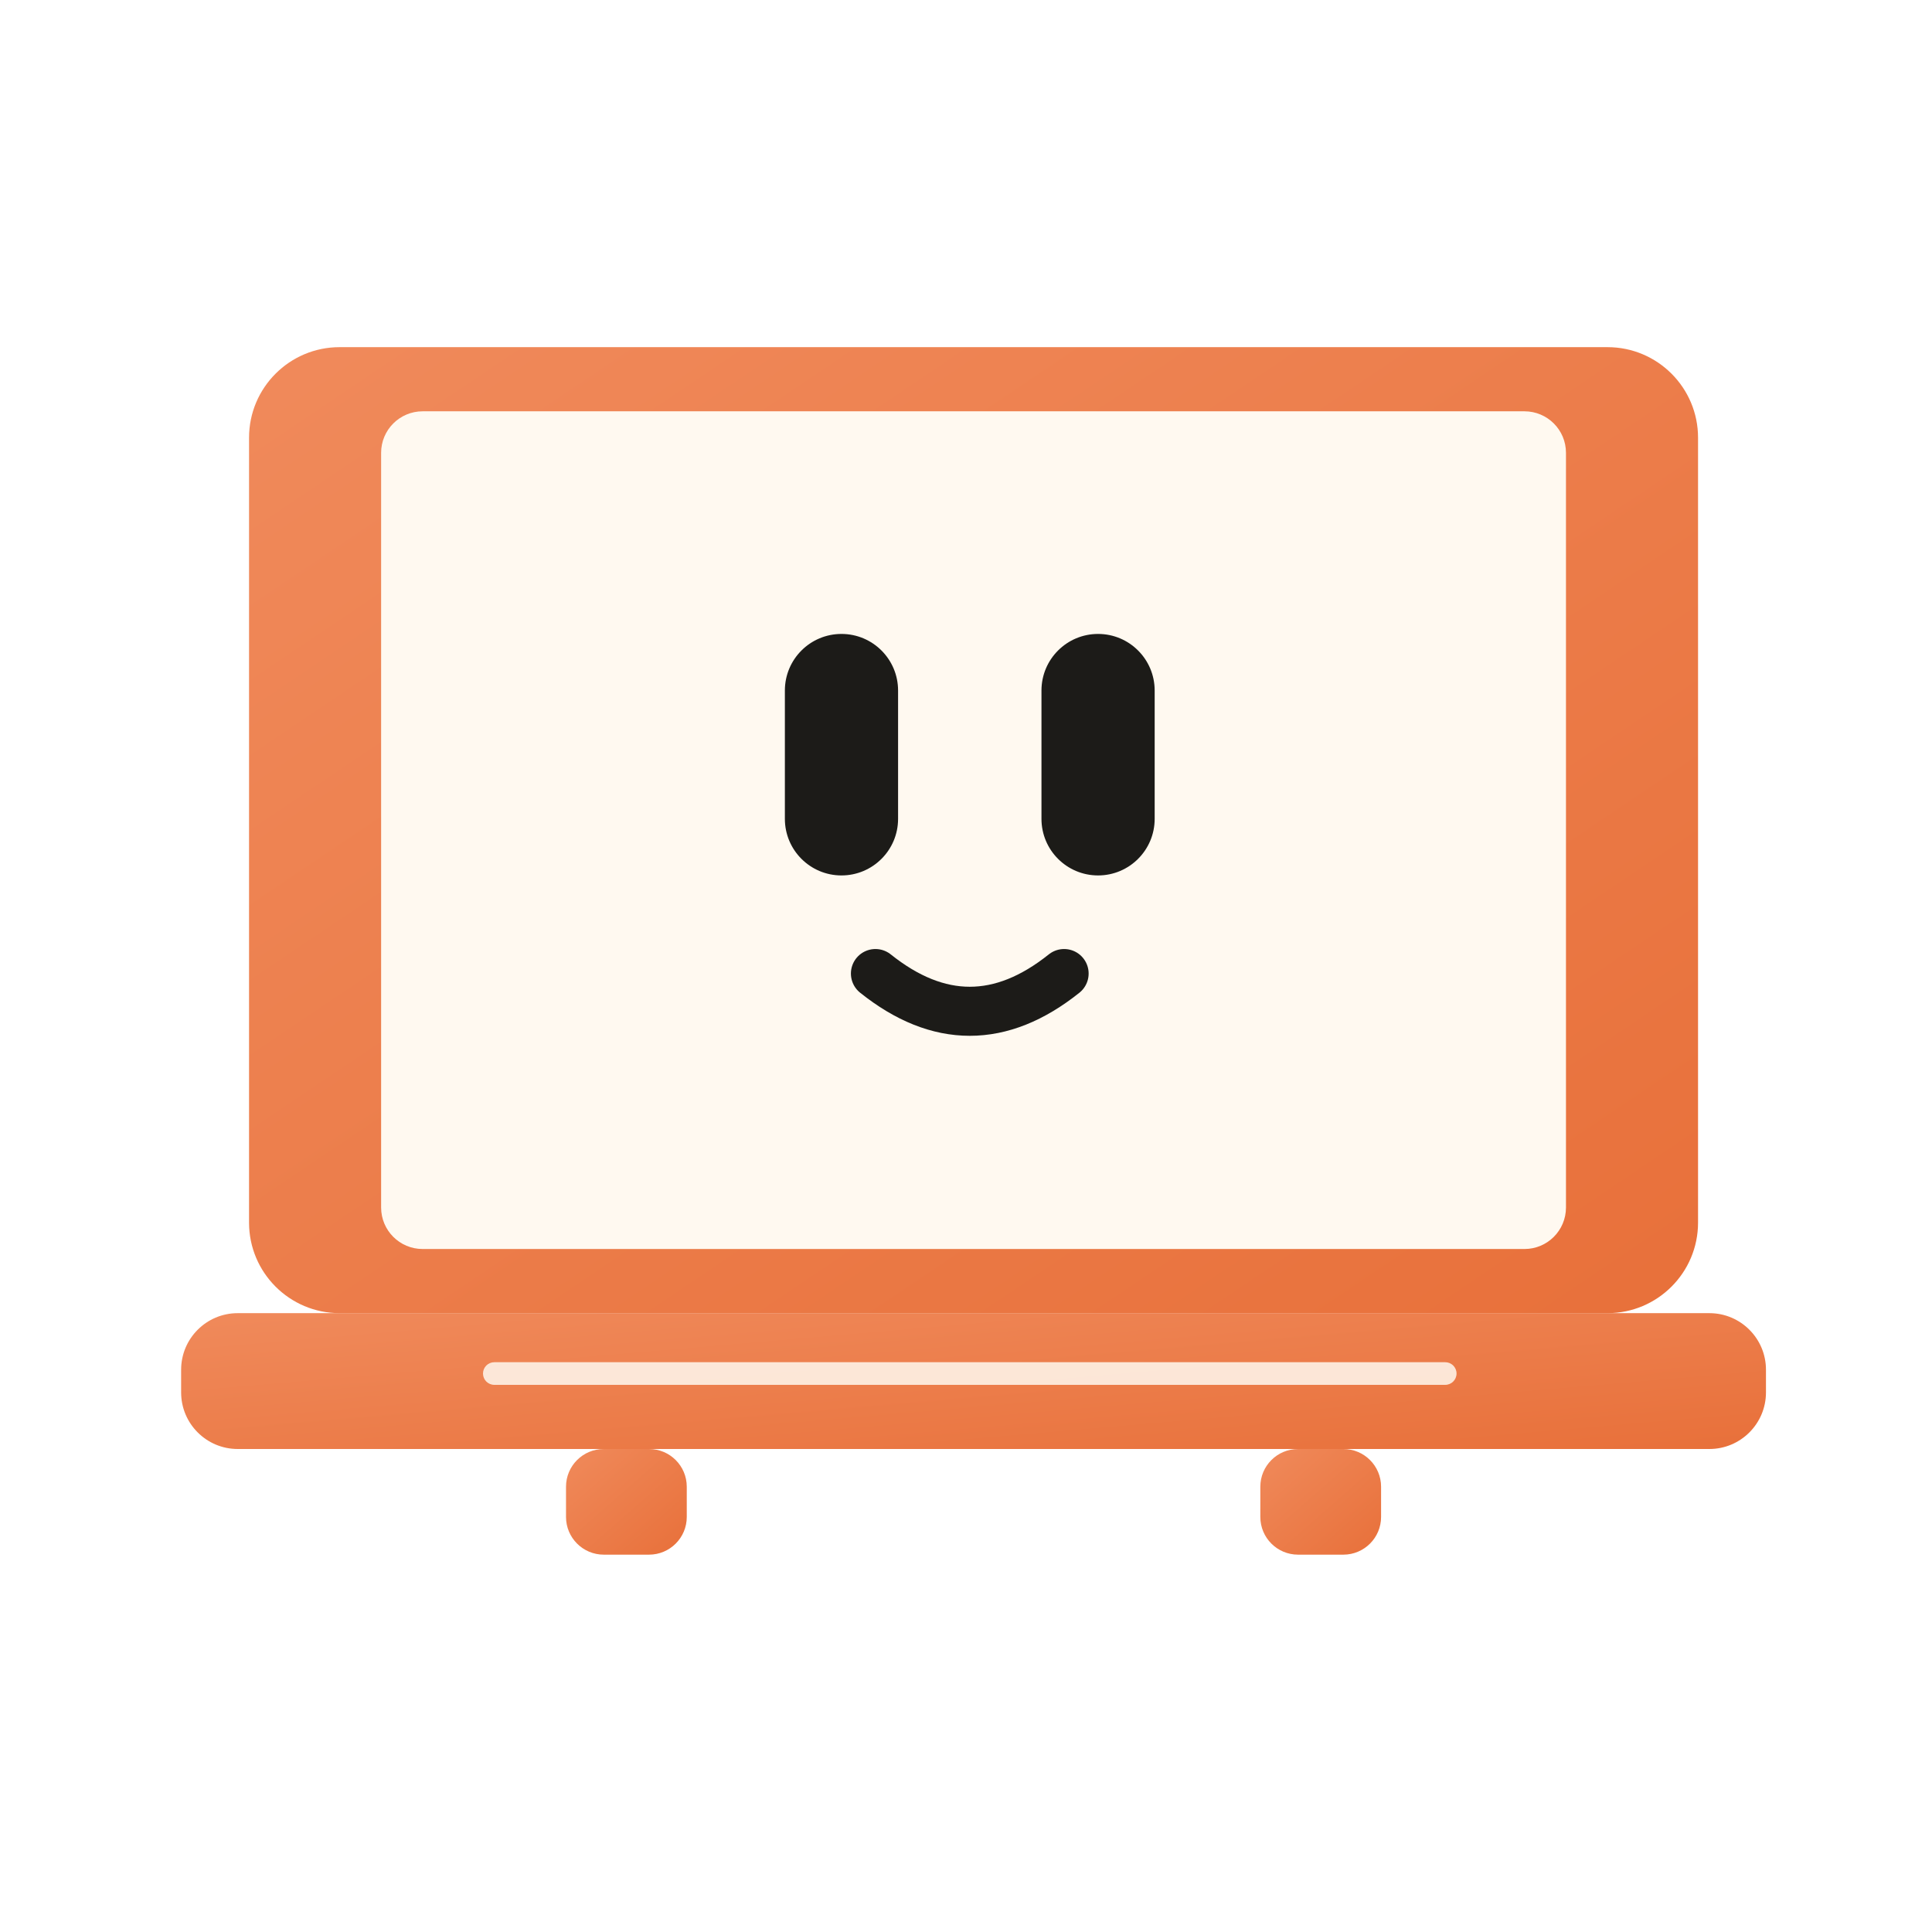
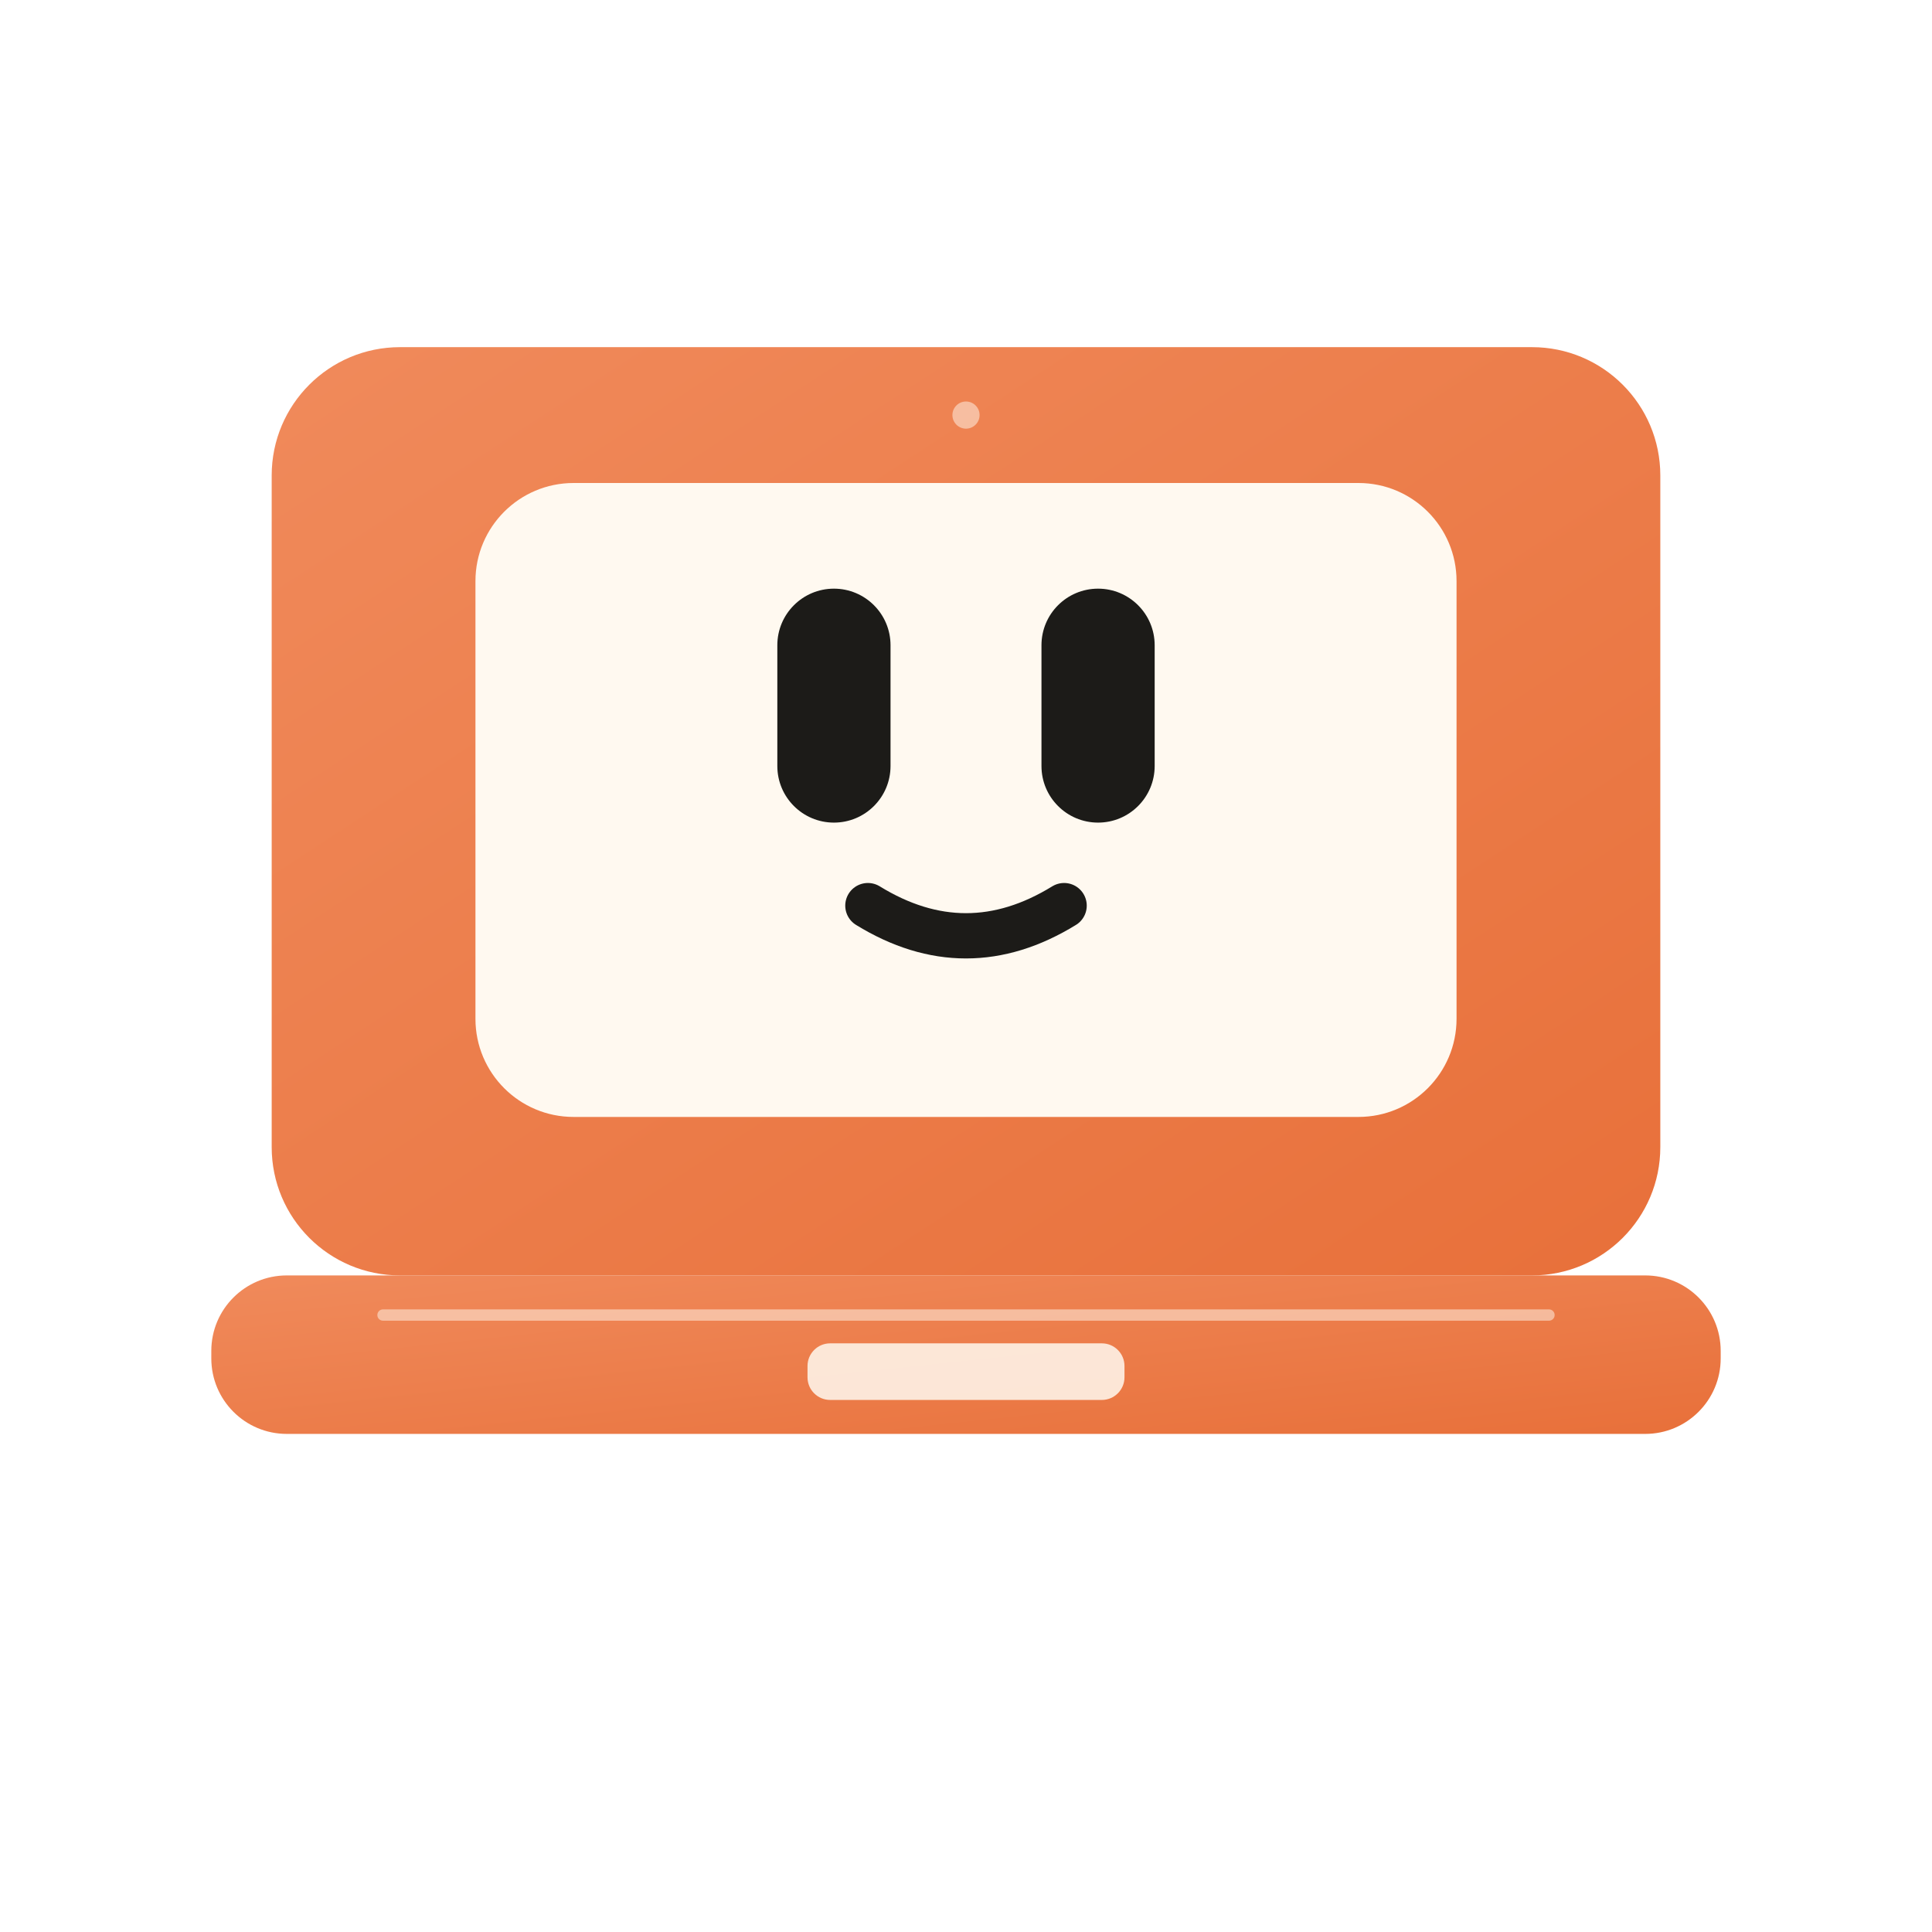
<svg xmlns="http://www.w3.org/2000/svg" viewBox="0 0 512 512" role="img" aria-label="HOPA as a laptop">
  <defs>
    <linearGradient id="mascot-coral-laptop" x1="0" y1="0" x2="1" y2="1">
      <stop offset="0" stop-color="#F08A5B" />
      <stop offset="1" stop-color="#E8703A" />
    </linearGradient>
  </defs>
-   <rect x="150" y="384" width="32" height="28" rx="10" fill="url(#mascot-coral-laptop)" />
-   <rect x="334" y="384" width="32" height="28" rx="10" fill="url(#mascot-coral-laptop)" />
-   <rect x="48" y="348" width="420" height="36" rx="15" fill="url(#mascot-coral-laptop)" />
-   <rect x="128" y="361" width="258" height="6" rx="3" fill="#FFF9F0" opacity="0.85" />
-   <rect x="66" y="92" width="384" height="256" rx="24" fill="url(#mascot-coral-laptop)" />
-   <rect x="101" y="109" width="314" height="222" rx="11" fill="#FFF9F0" />
-   <rect x="208" y="168" width="30" height="64" rx="15" fill="#1C1B18" />
-   <rect x="276" y="168" width="30" height="64" rx="15" fill="#1C1B18" />
-   <path d="M 232 258 Q 257 278 282 258" stroke="#1C1B18" stroke-width="13" stroke-linecap="round" fill="none" />
+   <rect x="56" y="338" width="400" height="42" rx="20" fill="url(#mascot-coral-laptop)" />
+   <rect x="100" y="347" width="312" height="3" rx="1.5" fill="#FFF9F0" opacity="0.50" />
+   <rect x="214" y="356" width="84" height="15" rx="6" fill="#FFF9F0" opacity="0.85" />
+   <rect x="72" y="92" width="368" height="246" rx="34" fill="url(#mascot-coral-laptop)" />
+   <circle cx="256" cy="110" r="3.6" fill="#FFF9F0" opacity="0.5" />
+   <rect x="126" y="128" width="260" height="168" rx="26" fill="#FFF9F0" />
+   <rect x="206" y="156" width="30" height="62" rx="15" fill="#1C1B18" />
+   <rect x="276" y="156" width="30" height="62" rx="15" fill="#1C1B18" />
+   <path d="M 230 240 Q 256 256 282 240" stroke="#1C1B18" stroke-width="12" stroke-linecap="round" fill="none" />
</svg>
